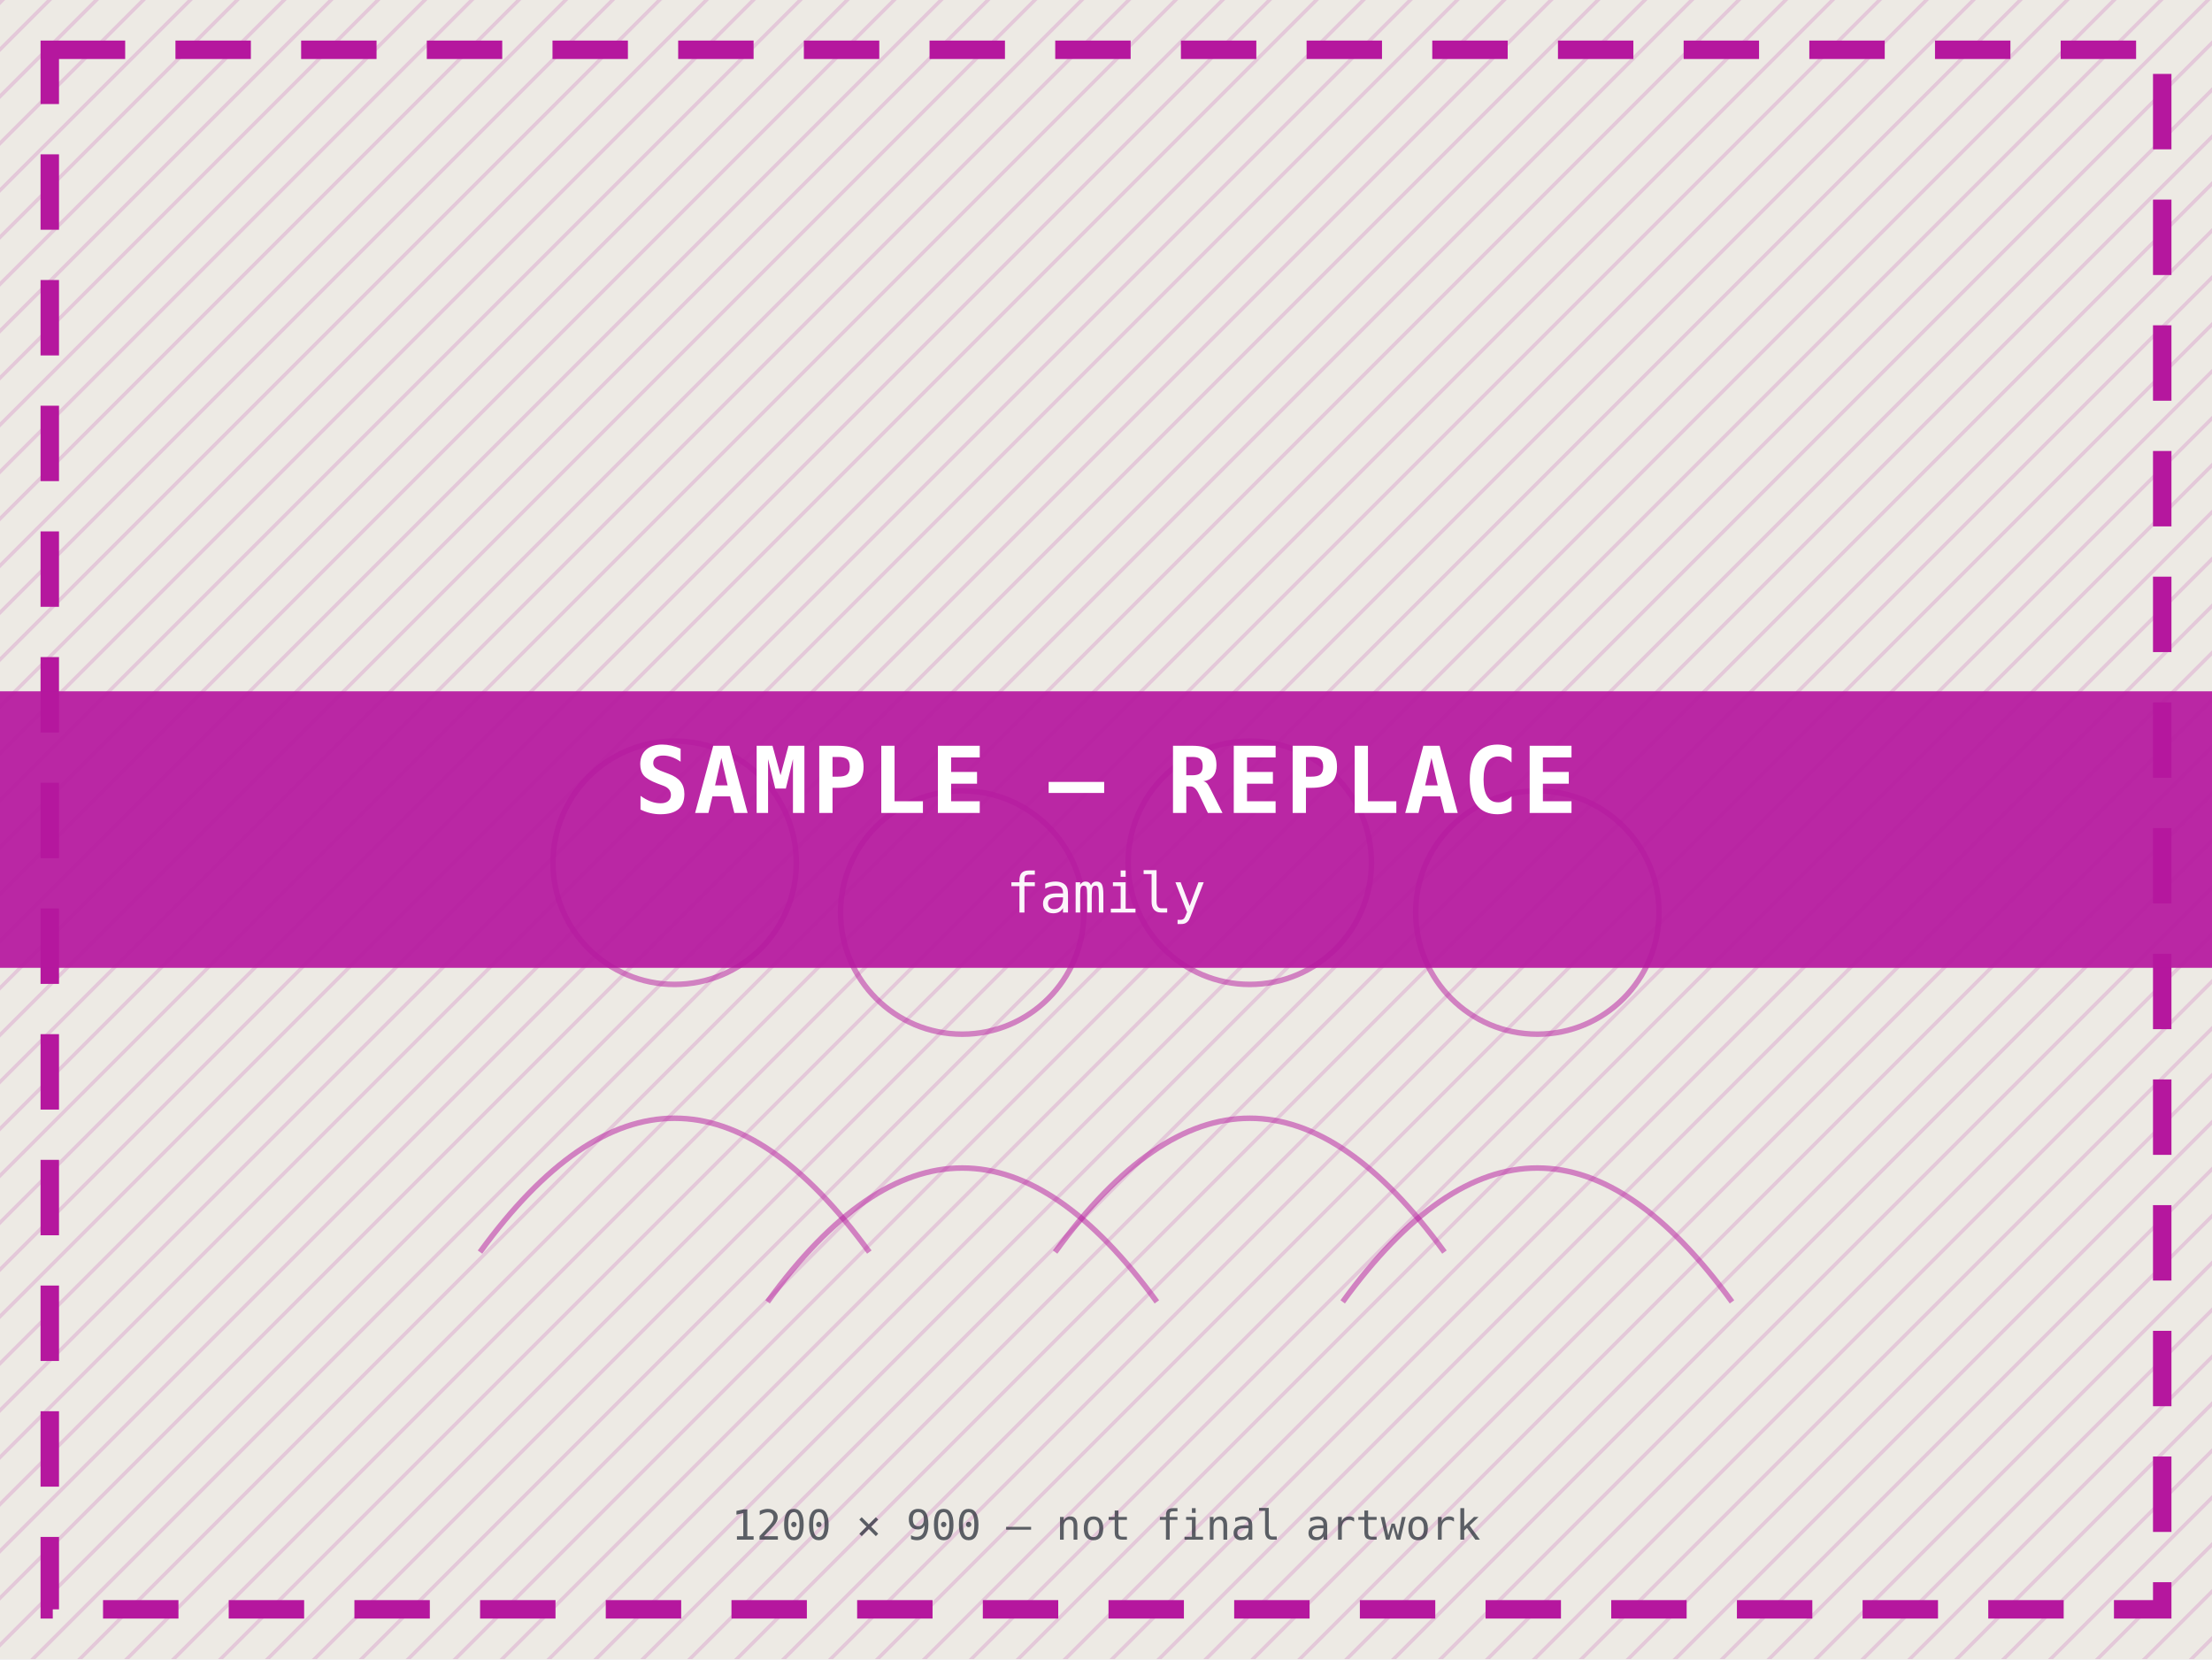
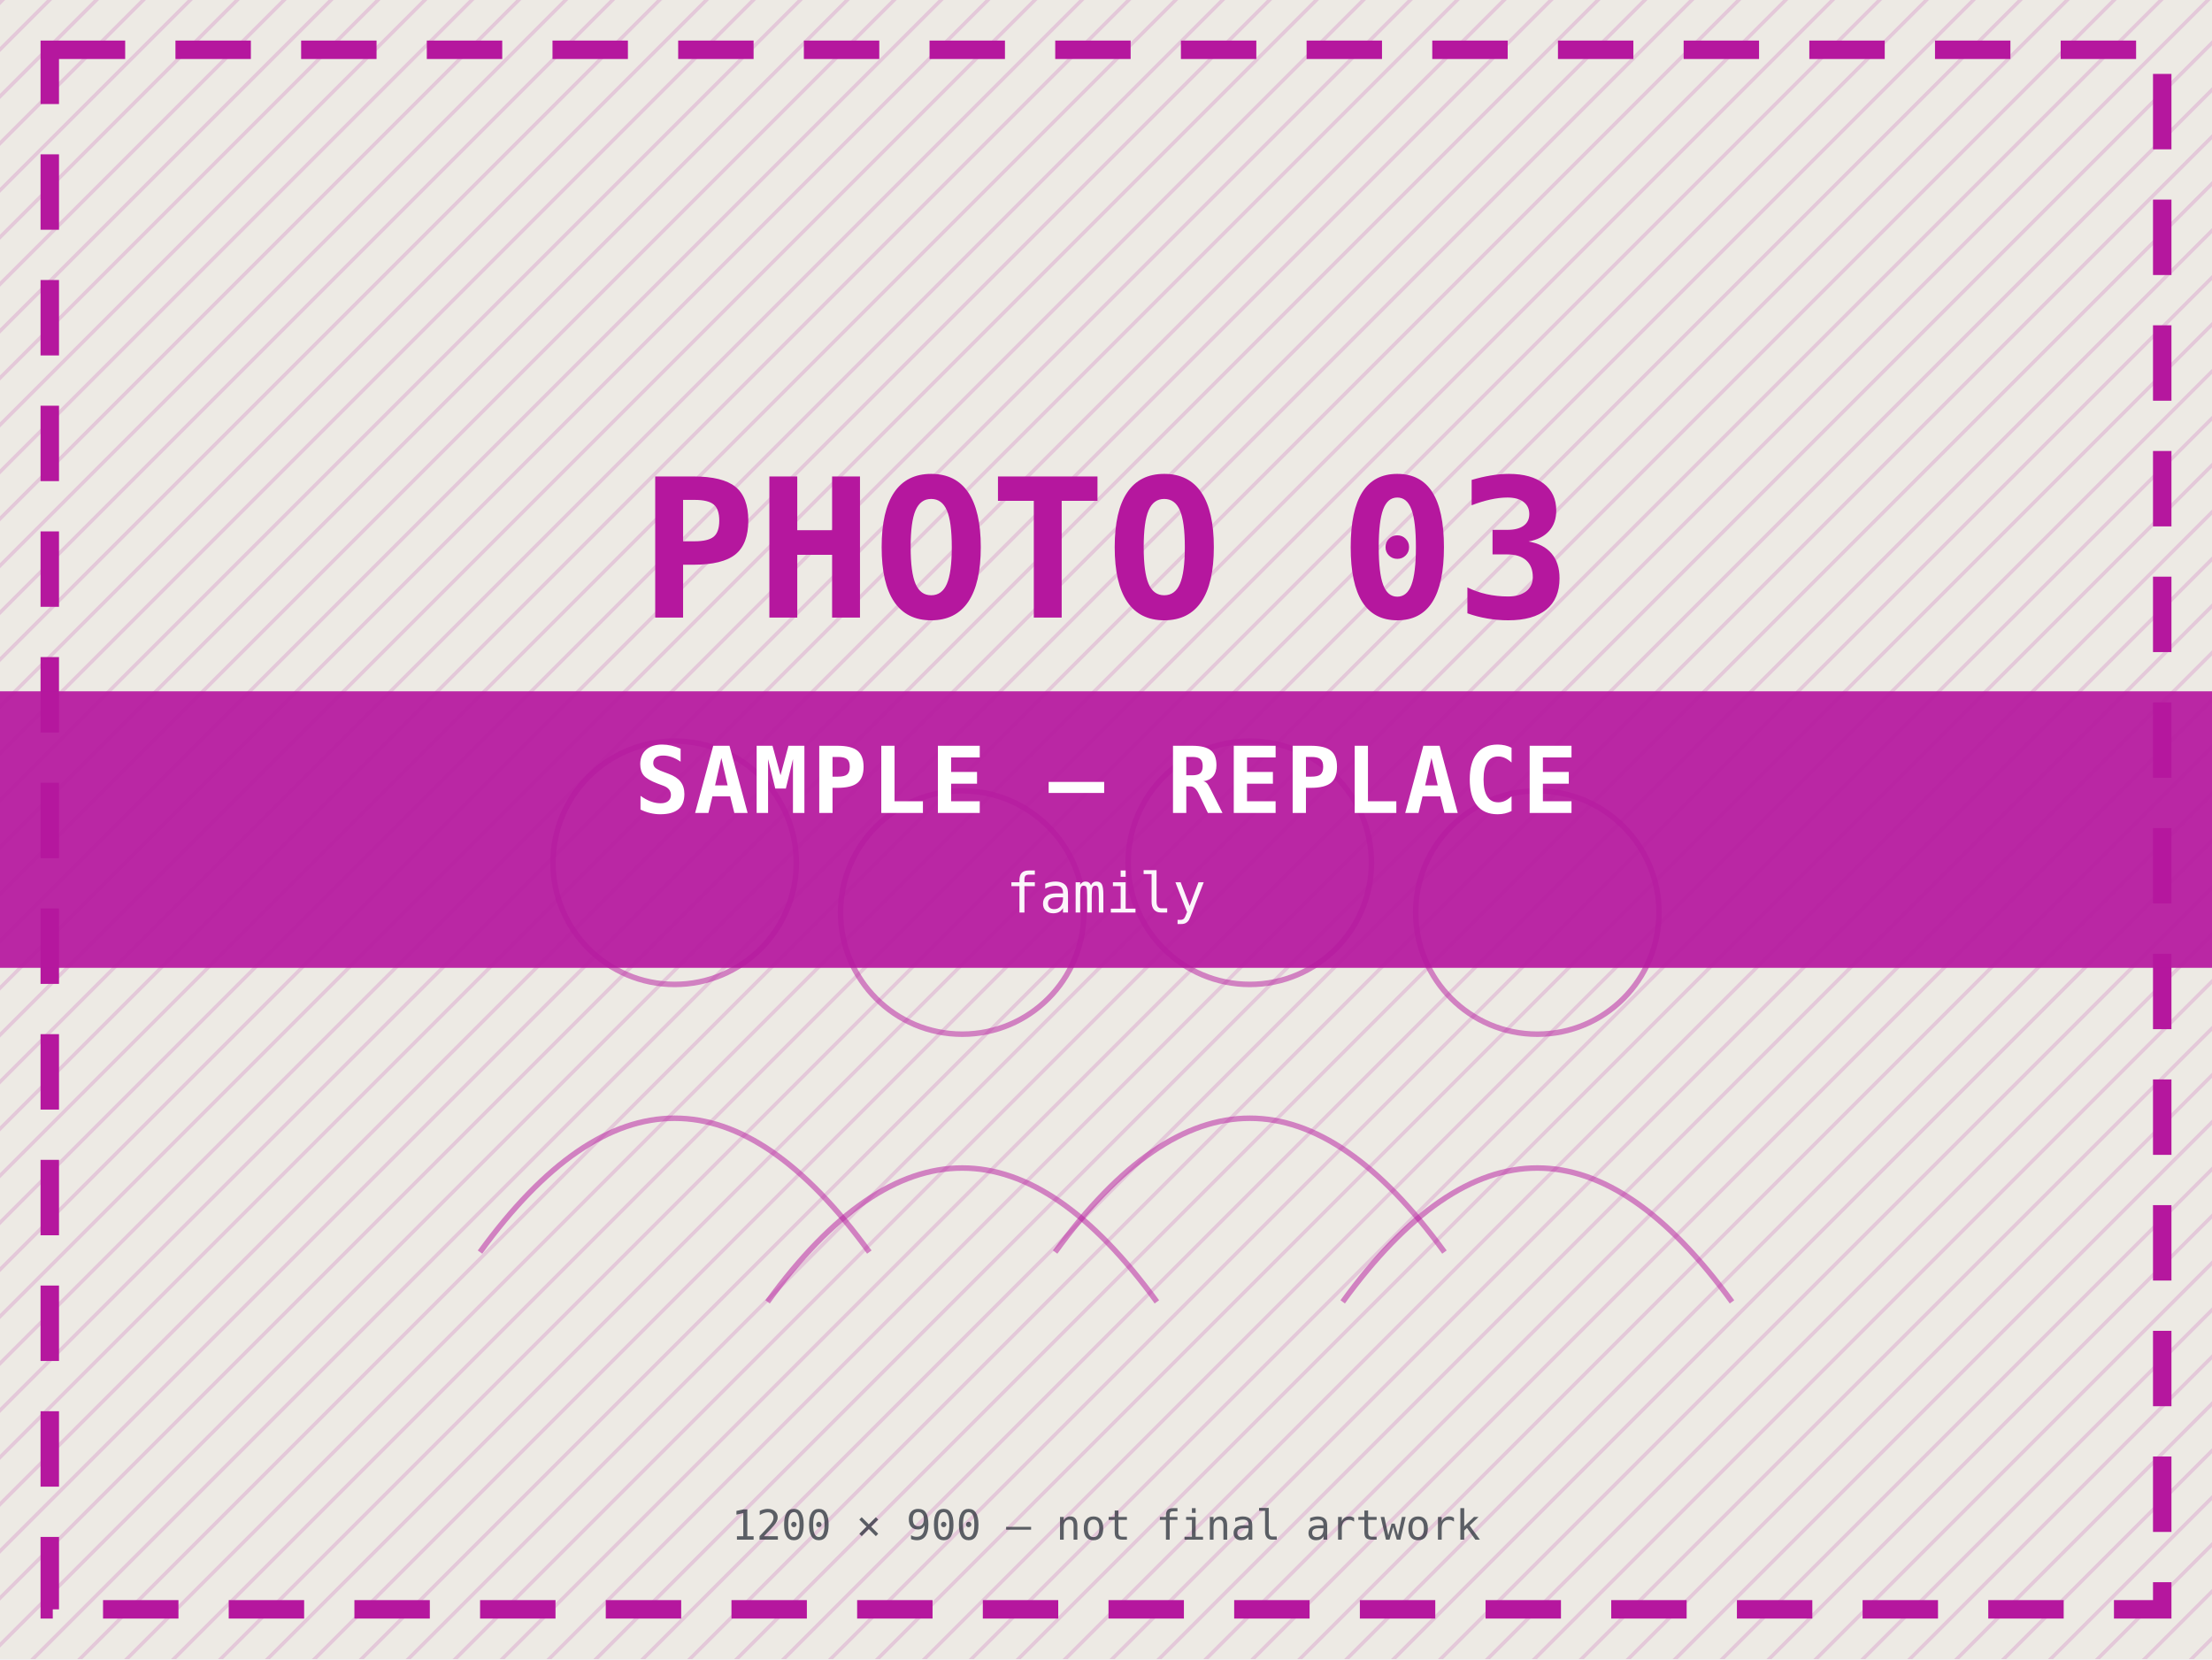
<svg xmlns="http://www.w3.org/2000/svg" width="1200" height="900" viewBox="0 0 1200 900" role="img" aria-label="Sample placeholder, replace before launch">
  <defs>
    <pattern id="hatch" width="18" height="18" patternUnits="userSpaceOnUse" patternTransform="rotate(45)">
      <line x1="0" y1="0" x2="0" y2="18" stroke="#B5179E" stroke-width="4" opacity="0.16" />
    </pattern>
  </defs>
  <rect width="1200" height="900" fill="#EDEAE4" />
  <rect width="1200" height="900" fill="url(#hatch)" />
  <circle cx="366" cy="468" r="66" stroke="#B5179E" stroke-width="3" fill="none" opacity="0.5" />
  <path d="M260.4 679.2 q105.6 -145.2 211.2 0" stroke="#B5179E" stroke-width="3" fill="none" opacity="0.5" />
  <circle cx="522" cy="495" r="66" stroke="#B5179E" stroke-width="3" fill="none" opacity="0.5" />
  <path d="M416.4 706.2 q105.6 -145.2 211.2 0" stroke="#B5179E" stroke-width="3" fill="none" opacity="0.5" />
  <circle cx="678" cy="468" r="66" stroke="#B5179E" stroke-width="3" fill="none" opacity="0.5" />
  <path d="M572.4 679.2 q105.6 -145.2 211.2 0" stroke="#B5179E" stroke-width="3" fill="none" opacity="0.5" />
  <circle cx="834" cy="495" r="66" stroke="#B5179E" stroke-width="3" fill="none" opacity="0.5" />
  <path d="M728.4 706.2 q105.6 -145.2 211.2 0" stroke="#B5179E" stroke-width="3" fill="none" opacity="0.5" />
  <rect x="27" y="27" width="1146" height="846" fill="none" stroke="#B5179E" stroke-width="10" stroke-dasharray="40.909 27.273" />
  <rect x="0" y="375" width="1200" height="150" fill="#B5179E" opacity="0.92" />
+   <text x="600" y="335" text-anchor="middle" font-family="ui-monospace, SFMono-Regular, Menlo, monospace" font-size="105" font-weight="700" fill="#B5179E">PHOTO 03</text>
  <text x="600" y="441" text-anchor="middle" font-family="ui-monospace, SFMono-Regular, Menlo, monospace" font-size="50" font-weight="700" fill="#FFFFFF" letter-spacing="2">SAMPLE — REPLACE</text>
  <text x="600" y="495" text-anchor="middle" font-family="ui-monospace, SFMono-Regular, Menlo, monospace" font-size="30" fill="#FFFFFF" opacity="0.95">family</text>
  <text x="600" y="835.2" text-anchor="middle" font-family="ui-monospace, SFMono-Regular, Menlo, monospace" font-size="22.5" fill="#2A2F3A" opacity="0.75">1200 × 900 — not final artwork</text>
</svg>
